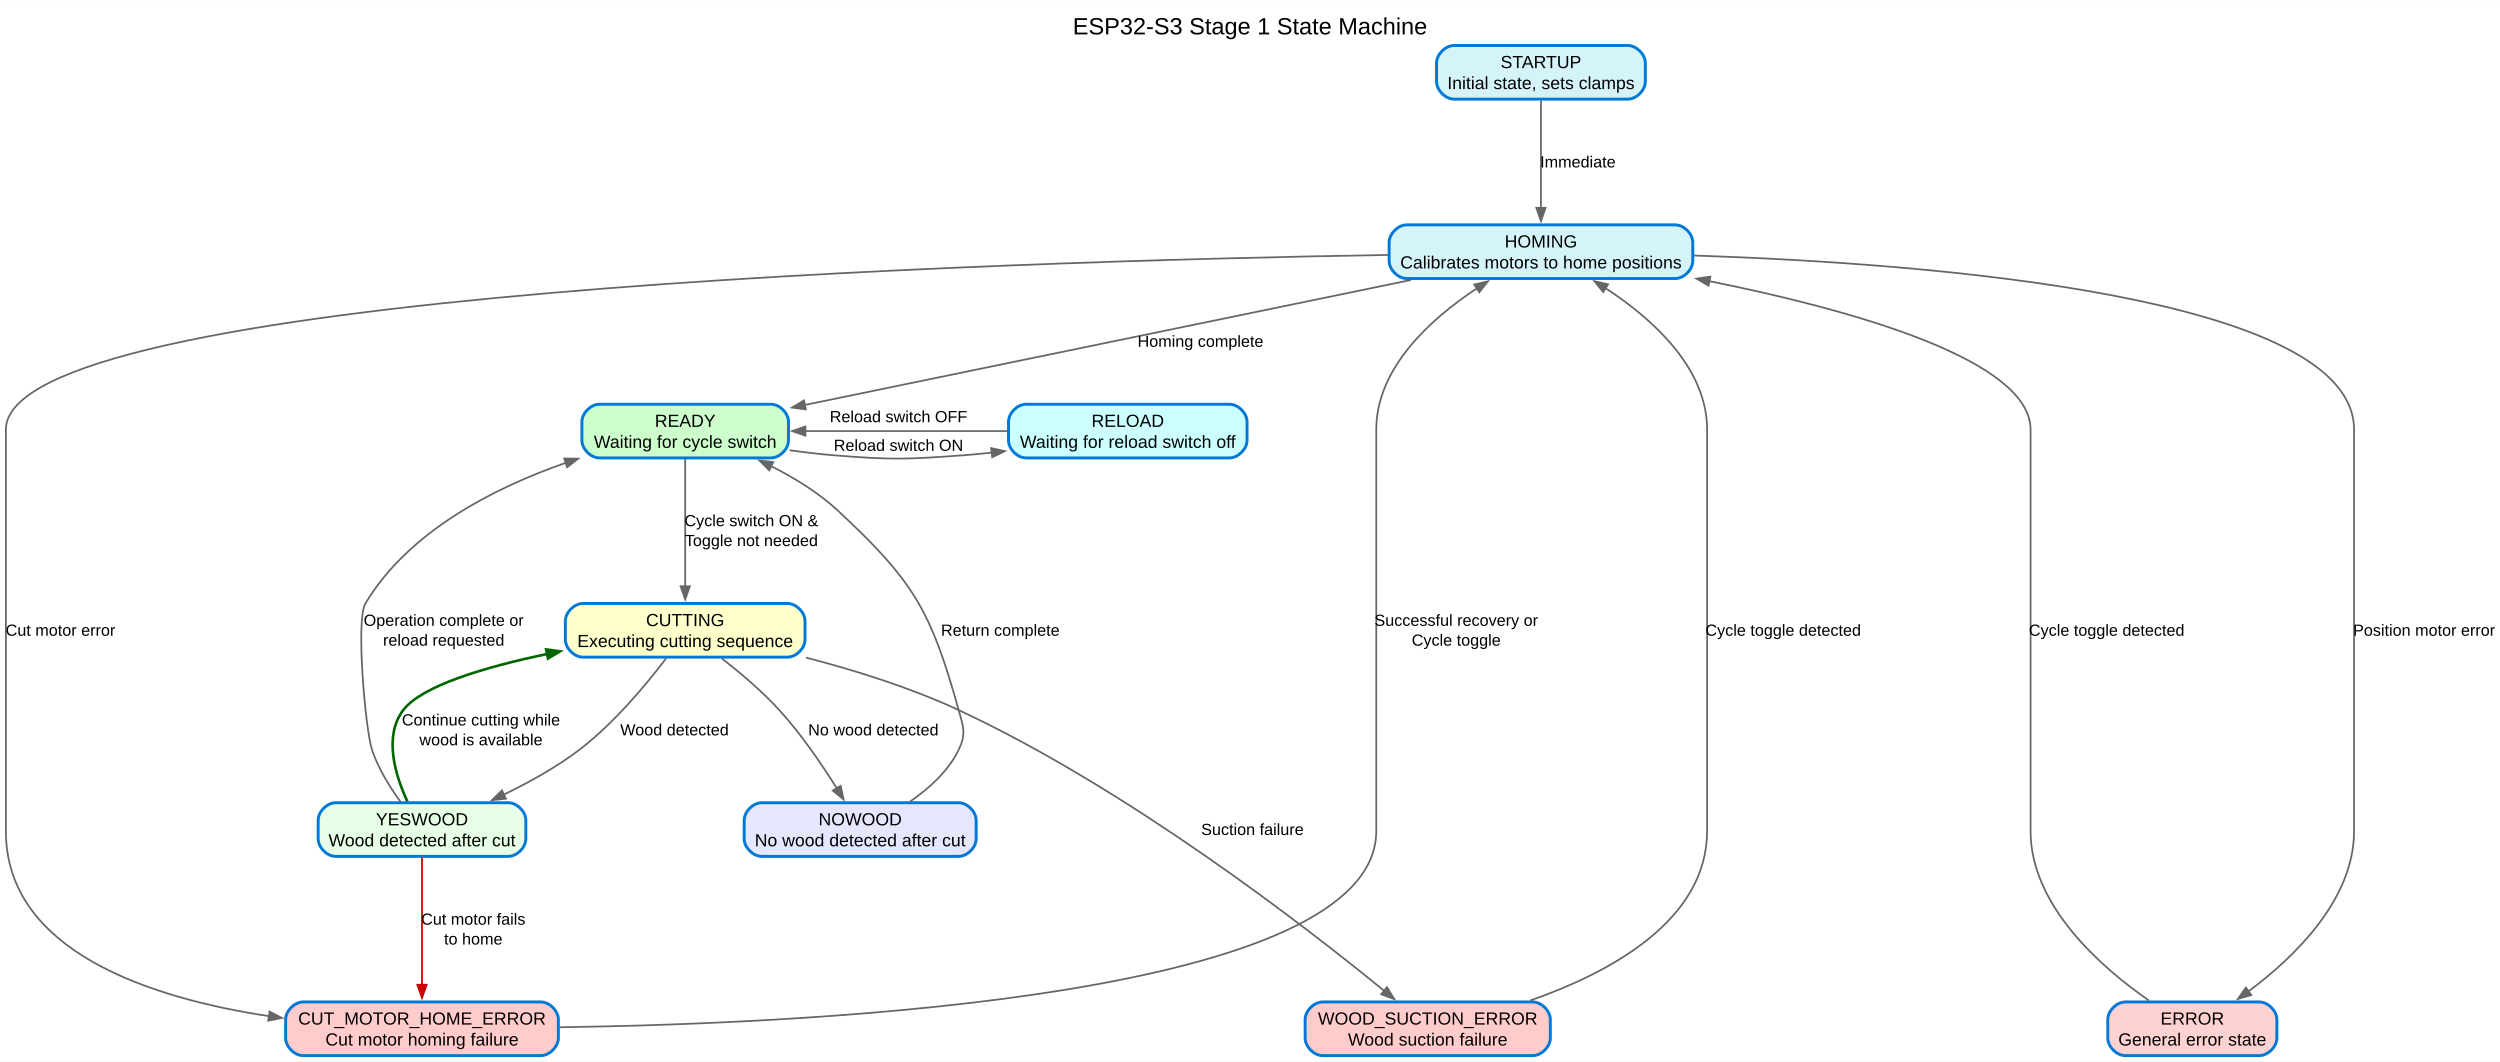
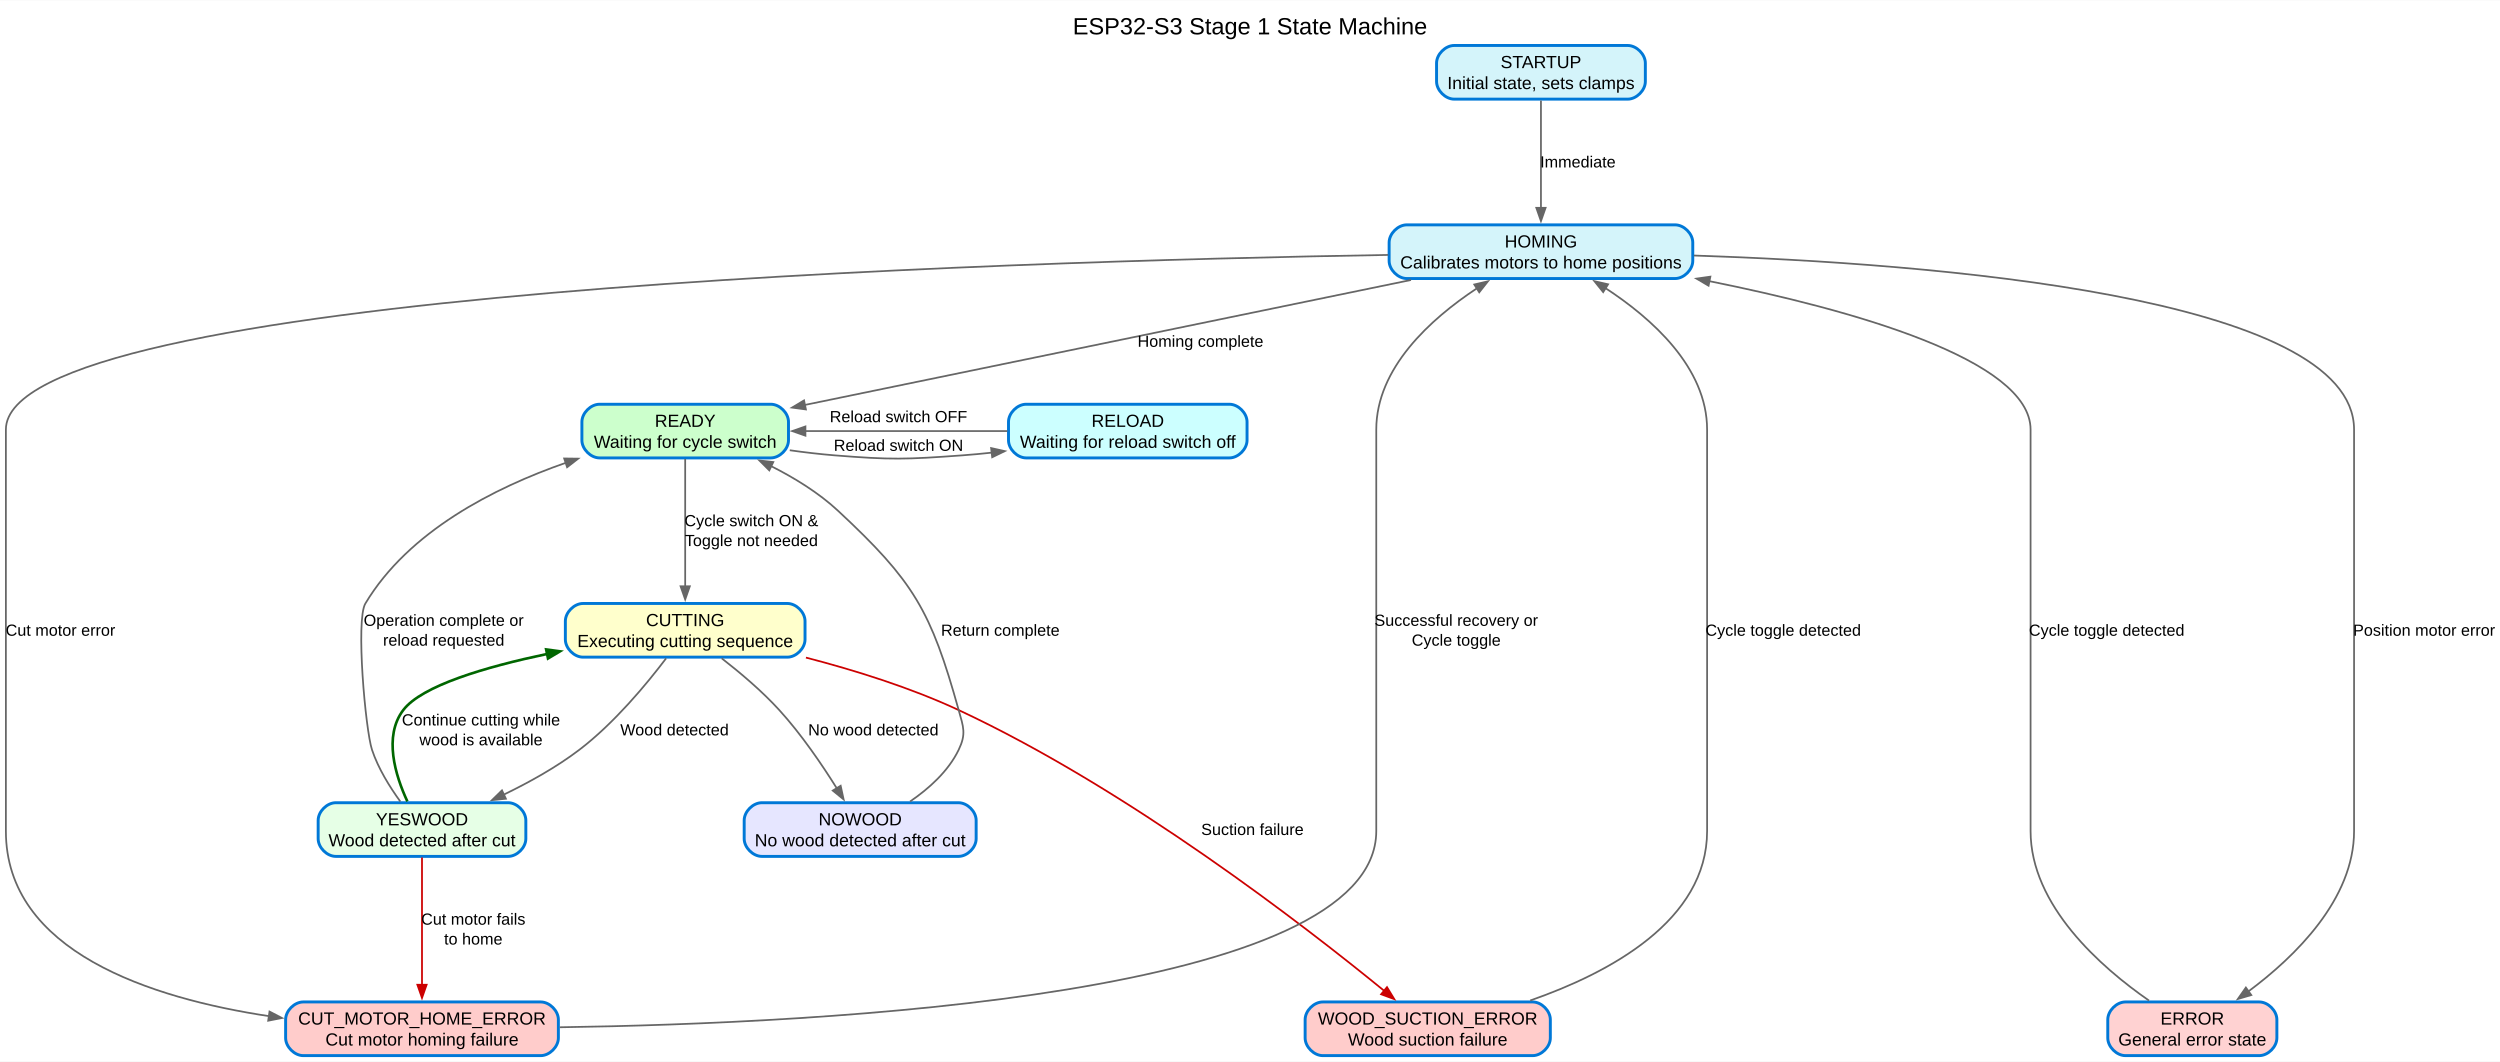
<svg xmlns="http://www.w3.org/2000/svg" width="1700pt" height="722pt" viewBox="0.00 0.00 1700.25 721.75">
  <g id="graph0" class="graph" transform="scale(1 1) rotate(0) translate(4 717.75)">
    <polygon fill="white" stroke="none" points="-4,4 -4,-717.75 1696.25,-717.75 1696.25,4 -4,4" />
    <text text-anchor="middle" x="846.12" y="-694.55" font-family="Arial" font-size="16.00">ESP32-S3 Stage 1 State Machine</text>
    <g id="node1" class="node">
      <path fill="#d4f4fa" stroke="#0078d7" stroke-width="2" d="M1103,-687C1103,-687 985,-687 985,-687 979,-687 973,-681 973,-675 973,-675 973,-662.5 973,-662.5 973,-656.5 979,-650.5 985,-650.5 985,-650.5 1103,-650.5 1103,-650.5 1109,-650.5 1115,-656.5 1115,-662.5 1115,-662.5 1115,-675 1115,-675 1115,-681 1109,-687 1103,-687" />
      <text text-anchor="middle" x="1044" y="-671.6" font-family="Arial" font-size="12.00">STARTUP</text>
      <text text-anchor="middle" x="1044" y="-657.35" font-family="Arial" font-size="12.00">Initial state, sets clamps</text>
    </g>
    <g id="node2" class="node">
      <path fill="#d4f4fa" stroke="#0078d7" stroke-width="2" d="M1135.25,-565C1135.25,-565 952.75,-565 952.75,-565 946.75,-565 940.75,-559 940.75,-553 940.75,-553 940.75,-540.5 940.75,-540.5 940.75,-534.5 946.75,-528.5 952.75,-528.5 952.75,-528.5 1135.25,-528.5 1135.25,-528.5 1141.25,-528.5 1147.25,-534.5 1147.25,-540.5 1147.25,-540.5 1147.25,-553 1147.25,-553 1147.25,-559 1141.25,-565 1135.25,-565" />
      <text text-anchor="middle" x="1044" y="-549.6" font-family="Arial" font-size="12.00">HOMING</text>
      <text text-anchor="middle" x="1044" y="-535.35" font-family="Arial" font-size="12.00">Calibrates motors to home positions</text>
    </g>
    <g id="edge1" class="edge">
      <path fill="none" stroke="#666666" stroke-width="1.2" d="M1044,-649.52C1044,-630.12 1044,-599.14 1044,-576.45" />
      <polygon fill="#666666" stroke="#666666" stroke-width="1.2" points="1047.15,-576.57 1044,-567.57 1040.85,-576.57 1047.15,-576.57" />
      <text text-anchor="middle" x="1069.12" y="-604.05" font-family="Arial" font-size="11.00">Immediate</text>
    </g>
    <g id="node3" class="node">
      <path fill="#ccffcc" stroke="#0078d7" stroke-width="2" d="M520.25,-443C520.25,-443 403.75,-443 403.75,-443 397.75,-443 391.75,-437 391.75,-431 391.75,-431 391.75,-418.5 391.75,-418.5 391.75,-412.5 397.75,-406.5 403.75,-406.5 403.75,-406.5 520.25,-406.5 520.25,-406.5 526.25,-406.5 532.25,-412.5 532.25,-418.5 532.25,-418.5 532.25,-431 532.25,-431 532.25,-437 526.25,-443 520.25,-443" />
      <text text-anchor="middle" x="462" y="-427.6" font-family="Arial" font-size="12.00">READY</text>
      <text text-anchor="middle" x="462" y="-413.35" font-family="Arial" font-size="12.00">Waiting for cycle switch</text>
    </g>
    <g id="edge2" class="edge">
      <path fill="none" stroke="#666666" stroke-width="1.2" d="M955.61,-527.52C843.59,-504.43 652.05,-464.94 543.44,-442.54" />
      <polygon fill="#666666" stroke="#666666" stroke-width="1.2" points="544.1,-439.46 534.65,-440.73 542.83,-445.63 544.1,-439.46" />
      <text text-anchor="middle" x="812.45" y="-482.05" font-family="Arial" font-size="11.00">Homing complete</text>
    </g>
    <g id="node8" class="node">
      <path fill="#ffd2d2" stroke="#0078d7" stroke-width="2" d="M1532.5,-36.5C1532.5,-36.5 1441.5,-36.5 1441.5,-36.5 1435.5,-36.5 1429.5,-30.5 1429.5,-24.5 1429.5,-24.5 1429.5,-12 1429.5,-12 1429.5,-6 1435.5,0 1441.5,0 1441.5,0 1532.5,0 1532.5,0 1538.5,0 1544.5,-6 1544.5,-12 1544.5,-12 1544.5,-24.5 1544.5,-24.5 1544.5,-30.5 1538.5,-36.5 1532.5,-36.5" />
      <text text-anchor="middle" x="1487" y="-21.1" font-family="Arial" font-size="12.00">ERROR</text>
      <text text-anchor="middle" x="1487" y="-6.85" font-family="Arial" font-size="12.00">General error state</text>
    </g>
    <g id="edge3" class="edge">
      <path fill="none" stroke="#666666" stroke-width="1.2" d="M1148.02,-544.15C1308.21,-538.82 1597,-516.62 1597,-425.75 1597,-425.75 1597,-425.75 1597,-152.75 1597,-106.36 1556.95,-67.34 1525.18,-43.7" />
      <polygon fill="#666666" stroke="#666666" stroke-width="1.2" points="1527.1,-41.2 1517.95,-38.5 1523.42,-46.31 1527.1,-41.2" />
      <text text-anchor="middle" x="1644.62" y="-285.55" font-family="Arial" font-size="11.00">Position motor error</text>
    </g>
    <g id="node10" class="node">
      <path fill="#ffcccb" stroke="#0078d7" stroke-width="2" d="M363.75,-36.5C363.75,-36.5 202.25,-36.5 202.25,-36.5 196.25,-36.5 190.25,-30.5 190.25,-24.5 190.25,-24.5 190.25,-12 190.25,-12 190.25,-6 196.25,0 202.25,0 202.25,0 363.75,0 363.75,0 369.75,0 375.75,-6 375.75,-12 375.75,-12 375.75,-24.5 375.75,-24.5 375.75,-30.5 369.75,-36.5 363.75,-36.5" />
      <text text-anchor="middle" x="283" y="-21.1" font-family="Arial" font-size="12.00">CUT_MOTOR_HOME_ERROR</text>
      <text text-anchor="middle" x="283" y="-6.85" font-family="Arial" font-size="12.00">Cut motor homing failure</text>
    </g>
    <g id="edge4" class="edge">
      <path fill="none" stroke="#666666" stroke-width="1.2" d="M940.08,-544.56C676.01,-540.16 0,-519.71 0,-425.75 0,-425.75 0,-425.75 0,-152.75 0,-70.7 98.51,-39 179.29,-26.79" />
      <polygon fill="#666666" stroke="#666666" stroke-width="1.2" points="179.29,-29.98 187.75,-25.59 178.4,-23.74 179.29,-29.98" />
      <text text-anchor="middle" x="37.12" y="-285.55" font-family="Arial" font-size="11.00">Cut motor error</text>
    </g>
    <g id="node4" class="node">
      <path fill="#ccffff" stroke="#0078d7" stroke-width="2" d="M832.12,-443C832.12,-443 693.88,-443 693.88,-443 687.88,-443 681.88,-437 681.88,-431 681.88,-431 681.88,-418.5 681.88,-418.5 681.88,-412.5 687.88,-406.5 693.88,-406.5 693.88,-406.5 832.12,-406.5 832.12,-406.5 838.12,-406.5 844.12,-412.5 844.12,-418.5 844.12,-418.5 844.12,-431 844.12,-431 844.12,-437 838.12,-443 832.12,-443" />
      <text text-anchor="middle" x="763" y="-427.6" font-family="Arial" font-size="12.00">RELOAD</text>
      <text text-anchor="middle" x="763" y="-413.35" font-family="Arial" font-size="12.00">Waiting for reload switch off</text>
    </g>
    <g id="edge5" class="edge">
      <path fill="none" stroke="#666666" stroke-width="1.2" d="M533.13,-411.71C543.31,-410.27 553.68,-409.05 563.56,-408.25 602.1,-405.14 612,-405.44 650.56,-408.25 657.08,-408.73 663.8,-409.36 670.55,-410.09" />
      <polygon fill="#666666" stroke="#666666" stroke-width="1.2" points="670.06,-413.2 679.37,-411.12 670.79,-406.95 670.06,-413.2" />
      <text text-anchor="middle" x="607.06" y="-411.3" font-family="Arial" font-size="11.00">Reload switch ON</text>
    </g>
    <g id="node5" class="node">
      <path fill="#ffffcc" stroke="#0078d7" stroke-width="2" d="M531.5,-307.5C531.5,-307.5 392.5,-307.5 392.5,-307.5 386.5,-307.5 380.5,-301.5 380.5,-295.5 380.5,-295.5 380.5,-283 380.5,-283 380.5,-277 386.5,-271 392.5,-271 392.5,-271 531.5,-271 531.5,-271 537.5,-271 543.5,-277 543.5,-283 543.5,-283 543.5,-295.5 543.5,-295.5 543.5,-301.5 537.5,-307.5 531.5,-307.5" />
      <text text-anchor="middle" x="462" y="-292.1" font-family="Arial" font-size="12.00">CUTTING</text>
      <text text-anchor="middle" x="462" y="-277.85" font-family="Arial" font-size="12.00">Executing cutting sequence</text>
    </g>
    <g id="edge6" class="edge">
      <path fill="none" stroke="#666666" stroke-width="1.2" d="M462,-405.75C462,-383.45 462,-345.2 462,-318.87" />
      <polygon fill="#666666" stroke="#666666" stroke-width="1.2" points="465.15,-319.21 462,-310.21 458.85,-319.21 465.15,-319.21" />
      <text text-anchor="middle" x="507" y="-360.05" font-family="Arial" font-size="11.00">Cycle switch ON &amp;</text>
      <text text-anchor="middle" x="507" y="-346.55" font-family="Arial" font-size="11.00">Toggle not needed</text>
    </g>
    <g id="edge7" class="edge">
      <path fill="none" stroke="#666666" stroke-width="1.2" d="M681.07,-424.75C638.35,-424.75 586.26,-424.75 543.59,-424.75" />
      <polygon fill="#666666" stroke="#666666" stroke-width="1.2" points="543.77,-421.6 534.77,-424.75 543.77,-427.9 543.77,-421.6" />
      <text text-anchor="middle" x="607.06" y="-430.8" font-family="Arial" font-size="11.00">Reload switch OFF</text>
    </g>
    <g id="node6" class="node">
      <path fill="#e6ffe6" stroke="#0078d7" stroke-width="2" d="M341.62,-172C341.62,-172 224.38,-172 224.38,-172 218.38,-172 212.38,-166 212.38,-160 212.38,-160 212.38,-147.5 212.38,-147.5 212.38,-141.5 218.38,-135.5 224.38,-135.5 224.38,-135.5 341.62,-135.5 341.62,-135.5 347.62,-135.5 353.62,-141.5 353.62,-147.5 353.62,-147.5 353.62,-160 353.62,-160 353.62,-166 347.62,-172 341.62,-172" />
      <text text-anchor="middle" x="283" y="-156.6" font-family="Arial" font-size="12.00">YESWOOD</text>
      <text text-anchor="middle" x="283" y="-142.35" font-family="Arial" font-size="12.00">Wood detected after cut</text>
    </g>
    <g id="edge8" class="edge">
      <path fill="none" stroke="#666666" stroke-width="1.2" d="M449.02,-270.18C435.72,-252.62 413.68,-226.03 390,-208 374.4,-196.12 355.73,-185.76 338.4,-177.41" />
      <polygon fill="#666666" stroke="#666666" stroke-width="1.2" points="340.06,-174.71 330.57,-173.75 337.39,-180.42 340.06,-174.71" />
      <text text-anchor="middle" x="454.73" y="-217.8" font-family="Arial" font-size="11.00">Wood detected</text>
    </g>
    <g id="node7" class="node">
      <path fill="#e6e6ff" stroke="#0078d7" stroke-width="2" d="M647.88,-172C647.88,-172 514.12,-172 514.12,-172 508.12,-172 502.12,-166 502.12,-160 502.12,-160 502.12,-147.5 502.12,-147.5 502.12,-141.5 508.12,-135.5 514.12,-135.5 514.12,-135.5 647.88,-135.5 647.88,-135.5 653.88,-135.5 659.88,-141.5 659.88,-147.5 659.88,-147.5 659.88,-160 659.88,-160 659.88,-166 653.88,-172 647.88,-172" />
      <text text-anchor="middle" x="581" y="-156.6" font-family="Arial" font-size="12.00">NOWOOD</text>
      <text text-anchor="middle" x="581" y="-142.35" font-family="Arial" font-size="12.00">No wood detected after cut</text>
    </g>
    <g id="edge9" class="edge">
      <path fill="none" stroke="#666666" stroke-width="1.2" d="M486.8,-270.23C499.28,-260.53 514.22,-247.93 526,-235 540.93,-218.61 555.01,-197.94 565.18,-181.68" />
      <polygon fill="#666666" stroke="#666666" stroke-width="1.2" points="567.73,-183.54 569.75,-174.23 562.36,-180.25 567.73,-183.54" />
      <text text-anchor="middle" x="589.97" y="-217.8" font-family="Arial" font-size="11.00">No wood detected</text>
    </g>
    <g id="node9" class="node">
      <path fill="#ffcccb" stroke="#0078d7" stroke-width="2" d="M1038.38,-36.5C1038.38,-36.5 895.62,-36.5 895.62,-36.5 889.62,-36.5 883.62,-30.5 883.62,-24.5 883.62,-24.5 883.62,-12 883.62,-12 883.62,-6 889.62,0 895.62,0 895.62,0 1038.38,0 1038.38,0 1044.38,0 1050.38,-6 1050.38,-12 1050.38,-12 1050.38,-24.5 1050.38,-24.5 1050.38,-30.5 1044.38,-36.5 1038.38,-36.5" />
      <text text-anchor="middle" x="967" y="-21.1" font-family="Arial" font-size="12.00">WOOD_SUCTION_ERROR</text>
      <text text-anchor="middle" x="967" y="-6.85" font-family="Arial" font-size="12.00">Wood suction failure</text>
    </g>
    <g id="edge10" class="edge">
-       <path fill="none" stroke="#666666" stroke-width="1.2" d="M544.12,-270.7C577.24,-262.11 615.28,-250.27 648,-235 763.3,-181.18 883.47,-88.14 937.55,-43.94" />
-       <polygon fill="#666666" stroke="#666666" stroke-width="1.2" points="939.29,-46.58 944.25,-38.43 935.29,-41.72 939.29,-46.58" />
+       <path fill="none" stroke="#cc0000" stroke-width="1.2" d="M544.12,-270.7C577.24,-262.11 615.28,-250.27 648,-235 763.3,-181.18 883.47,-88.14 937.55,-43.94" />
+       <polygon fill="#cc0000" stroke="#cc0000" stroke-width="1.2" points="939.29,-46.58 944.25,-38.43 935.29,-41.72 939.29,-46.58" />
      <text text-anchor="middle" x="847.77" y="-150.05" font-family="Arial" font-size="11.00">Suction failure</text>
    </g>
    <g id="edge11" class="edge">
      <path fill="none" stroke="#666666" stroke-width="1.2" d="M268.26,-172.8C261.13,-182.61 253.21,-195.3 249,-208 244.59,-221.31 237.82,-296.35 244.5,-307.5 273.94,-356.61 331.98,-386.14 380.7,-403.14" />
      <polygon fill="#666666" stroke="#666666" stroke-width="1.2" points="379.69,-406.12 389.22,-406 381.69,-400.15 379.69,-406.12" />
      <text text-anchor="middle" x="297.75" y="-292.3" font-family="Arial" font-size="11.00">Operation complete or</text>
      <text text-anchor="middle" x="297.75" y="-278.8" font-family="Arial" font-size="11.00">reload requested</text>
    </g>
    <g id="edge12" class="edge">
      <path fill="none" stroke="#006600" stroke-width="1.8" d="M273.05,-172.89C264.88,-190.51 256.68,-217.14 270.25,-235 282.85,-251.57 326.06,-264.34 368.28,-273.21" />
      <polygon fill="#006600" stroke="#006600" stroke-width="1.8" points="367.43,-276.25 376.88,-274.96 368.69,-270.08 367.43,-276.25" />
      <text text-anchor="middle" x="323.12" y="-224.55" font-family="Arial" font-size="11.00">Continue cutting while</text>
      <text text-anchor="middle" x="323.12" y="-211.05" font-family="Arial" font-size="11.00">wood is available</text>
    </g>
    <g id="edge13" class="edge">
      <path fill="none" stroke="#cc0000" stroke-width="1.2" d="M283,-134.75C283,-112.45 283,-74.2 283,-47.87" />
      <polygon fill="#cc0000" stroke="#cc0000" stroke-width="1.2" points="286.15,-48.21 283,-39.21 279.85,-48.21 286.15,-48.21" />
      <text text-anchor="middle" x="317.88" y="-89.05" font-family="Arial" font-size="11.00">Cut motor fails</text>
      <text text-anchor="middle" x="317.88" y="-75.55" font-family="Arial" font-size="11.00">to home</text>
    </g>
    <g id="edge14" class="edge">
      <path fill="none" stroke="#666666" stroke-width="1.2" d="M614.94,-172.83C627.77,-181.6 640.96,-193.41 648,-208 653.22,-218.81 651.23,-223.44 648,-235 629.08,-302.8 617.51,-322.52 566,-370.5 552.79,-382.81 536.18,-393 520.15,-401.05" />
      <polygon fill="#666666" stroke="#666666" stroke-width="1.2" points="519.19,-398.02 512.44,-404.76 521.92,-403.69 519.19,-398.02" />
      <text text-anchor="middle" x="676.31" y="-285.55" font-family="Arial" font-size="11.00">Return complete</text>
    </g>
    <g id="edge15" class="edge">
      <path fill="none" stroke="#666666" stroke-width="1.2" d="M1457.52,-37.44C1424.94,-60.07 1377,-102 1377,-152.75 1377,-425.75 1377,-425.75 1377,-425.75 1377,-473.41 1254.77,-507.36 1158.42,-526.73" />
      <polygon fill="#666666" stroke="#666666" stroke-width="1.2" points="1157.99,-523.6 1149.78,-528.44 1159.22,-529.78 1157.99,-523.6" />
      <text text-anchor="middle" x="1428.75" y="-285.55" font-family="Arial" font-size="11.00">Cycle toggle detected</text>
    </g>
    <g id="edge16" class="edge">
      <path fill="none" stroke="#666666" stroke-width="1.2" d="M1036.67,-37.48C1090.9,-56.37 1157,-91.88 1157,-152.75 1157,-425.75 1157,-425.75 1157,-425.75 1157,-467.99 1119.43,-501.42 1087.61,-522.15" />
      <polygon fill="#666666" stroke="#666666" stroke-width="1.2" points="1086.32,-519.25 1080.36,-526.69 1089.66,-524.58 1086.32,-519.25" />
      <text text-anchor="middle" x="1208.75" y="-285.55" font-family="Arial" font-size="11.00">Cycle toggle detected</text>
    </g>
    <g id="edge17" class="edge">
      <path fill="none" stroke="#666666" stroke-width="1.2" d="M376.68,-19.28C556.41,-21.89 932,-40.74 932,-152.75 932,-425.75 932,-425.75 932,-425.75 932,-467.64 968.92,-500.99 1000.37,-521.79" />
      <polygon fill="#666666" stroke="#666666" stroke-width="1.2" points="998.66,-524.44 1007.95,-526.61 1002.04,-519.12 998.66,-524.44" />
      <text text-anchor="middle" x="986.38" y="-292.3" font-family="Arial" font-size="11.00">Successful recovery or</text>
      <text text-anchor="middle" x="986.38" y="-278.8" font-family="Arial" font-size="11.00">Cycle toggle</text>
    </g>
  </g>
</svg>
